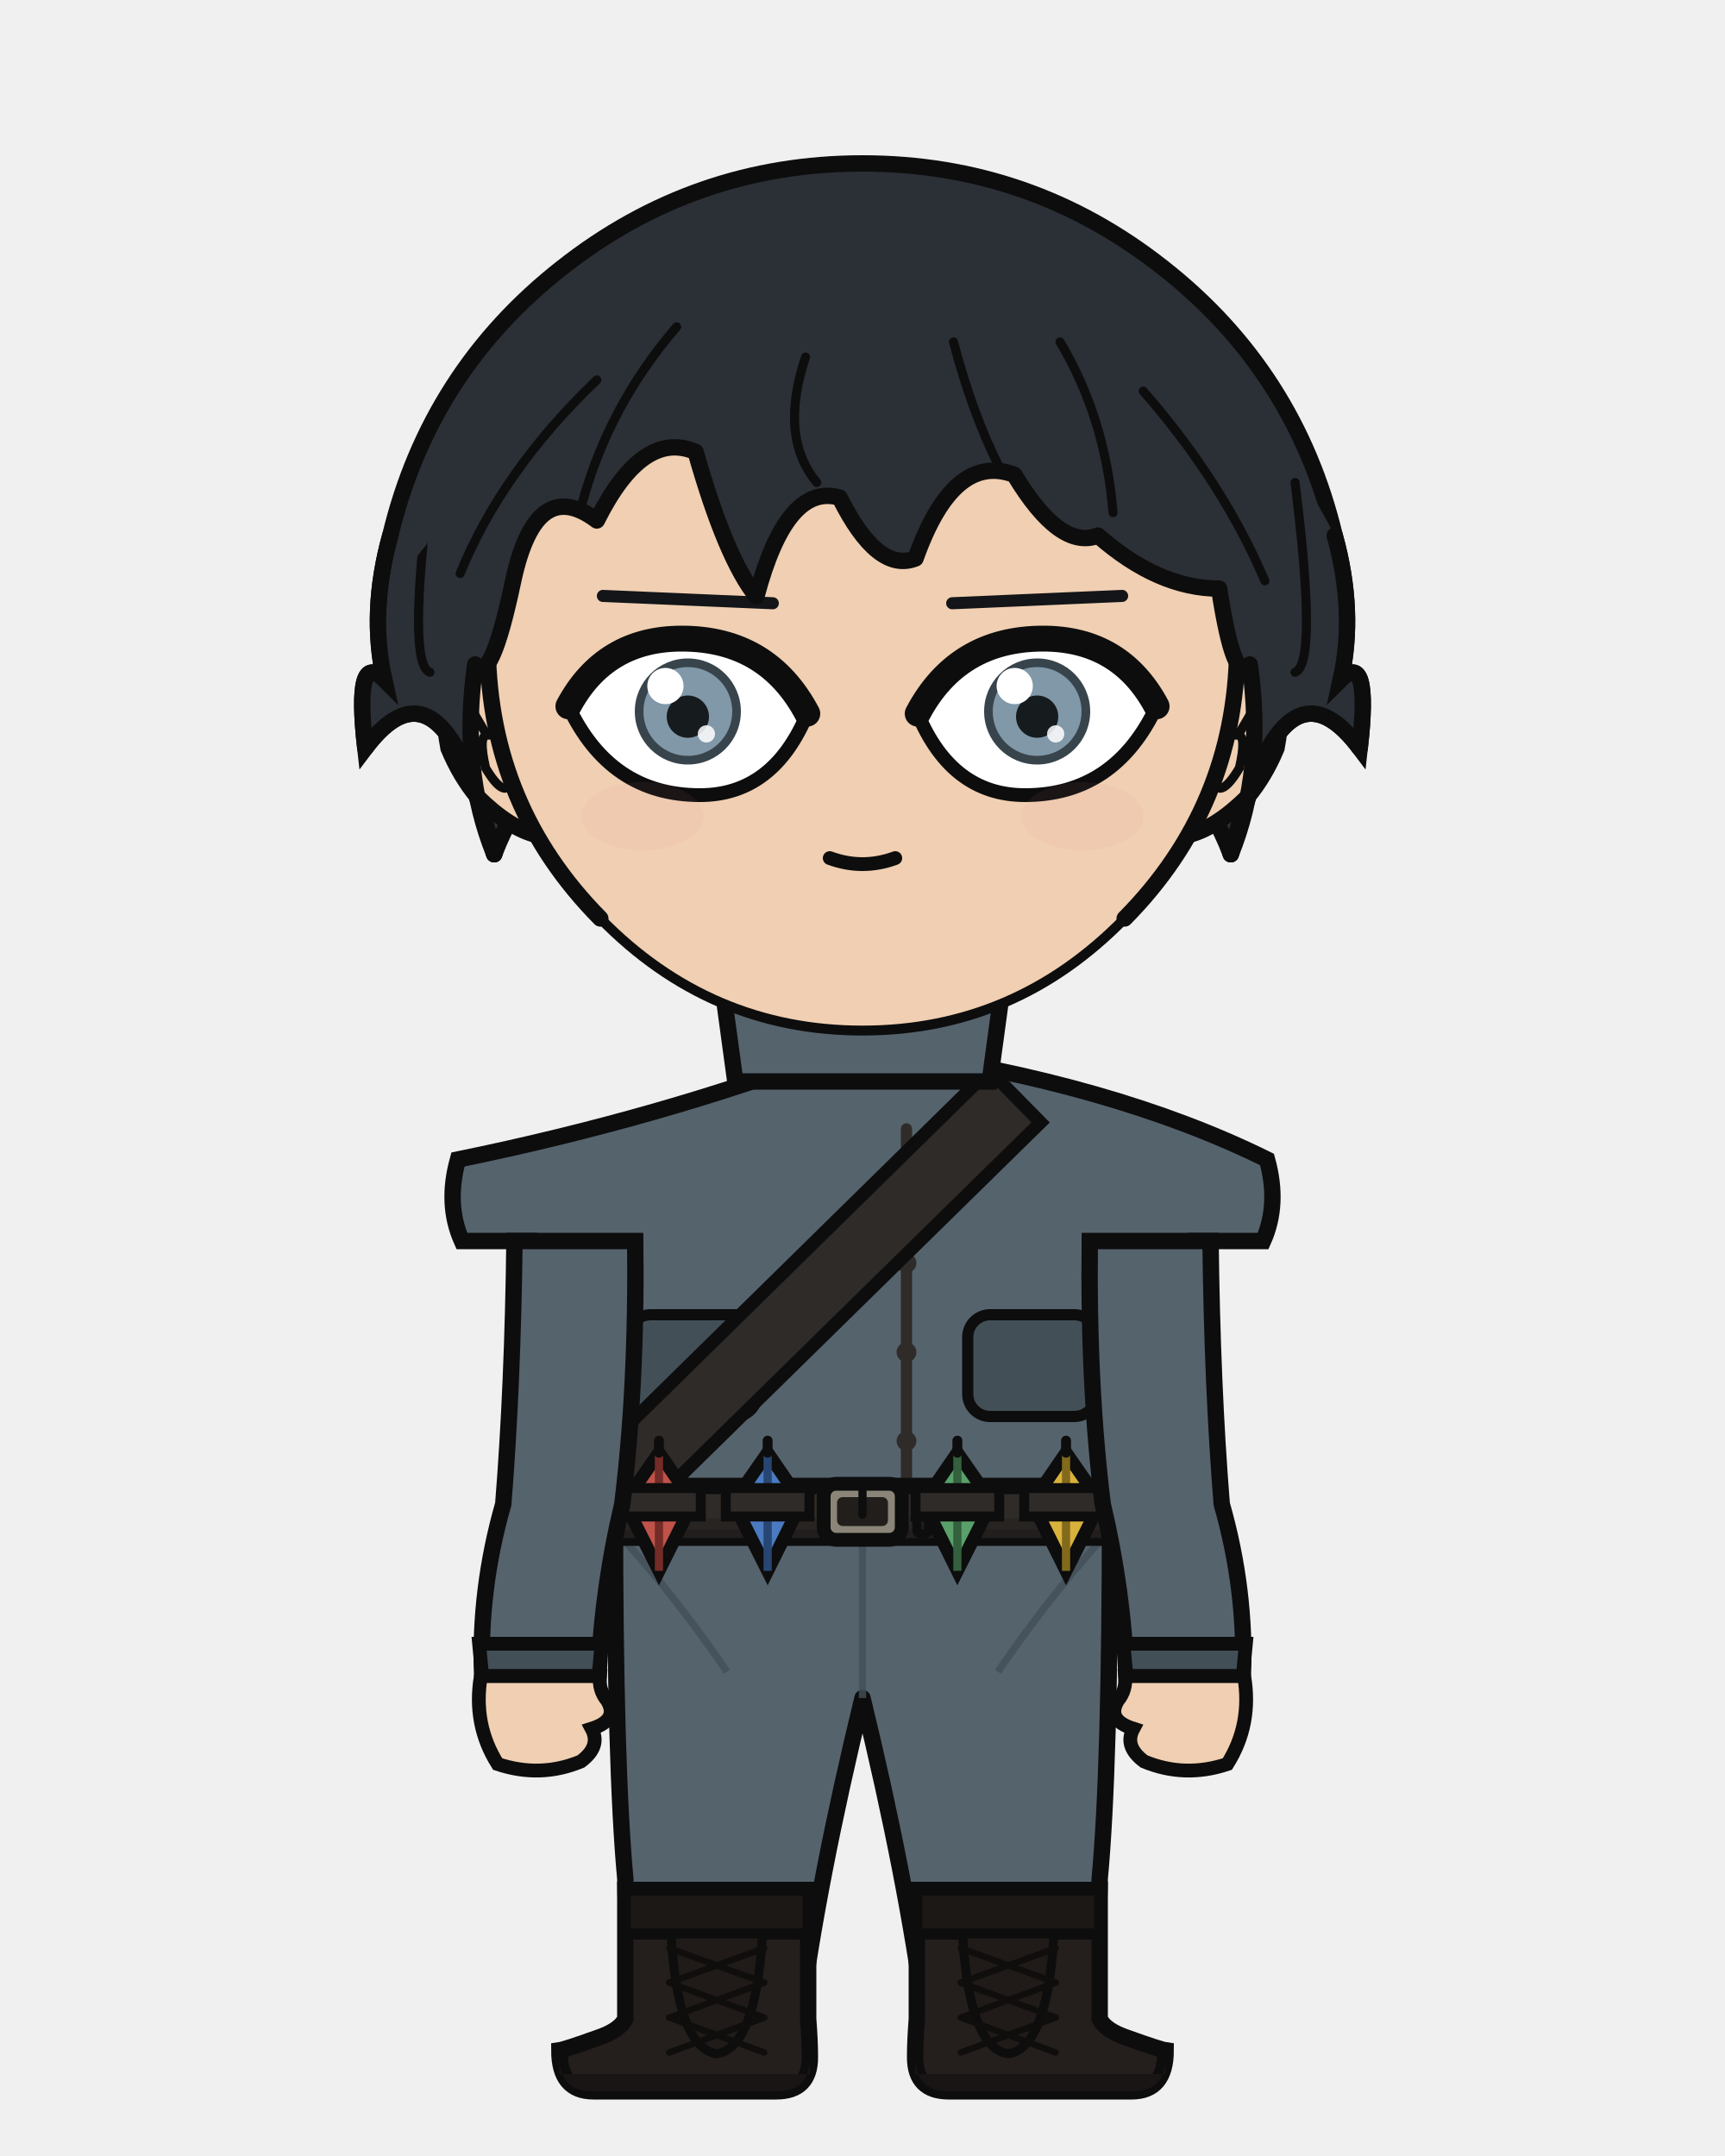
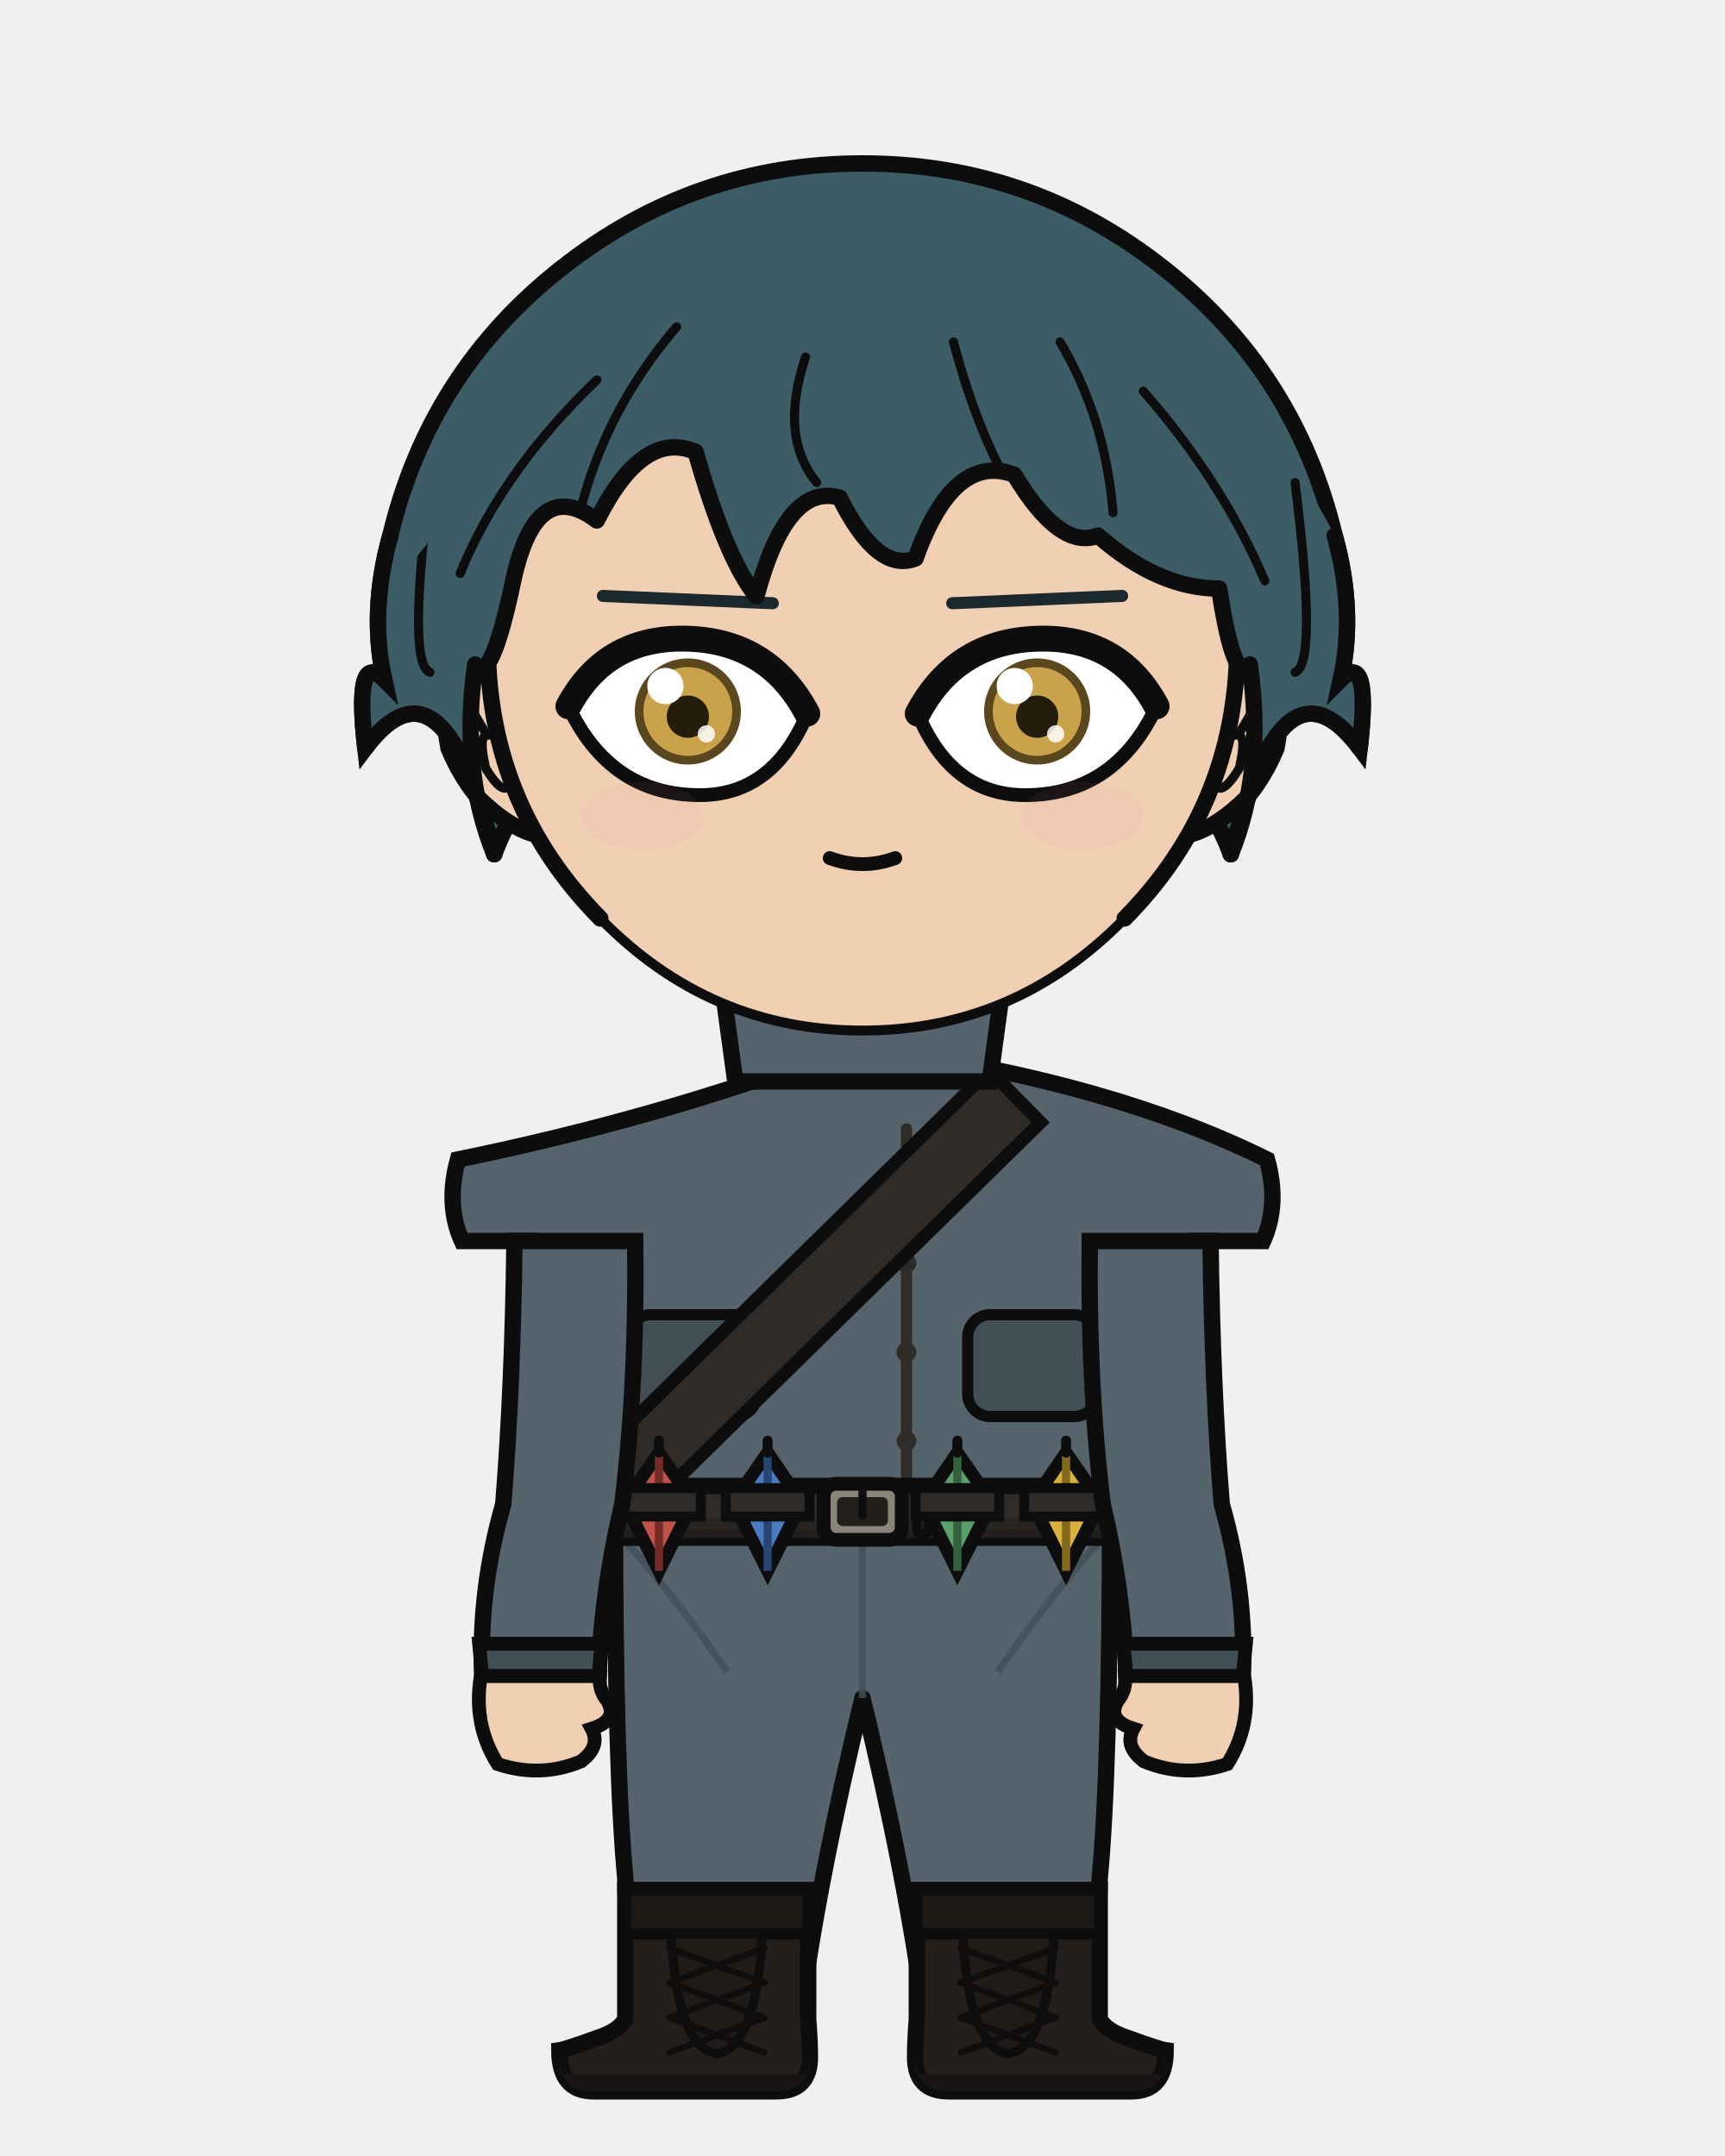
<svg xmlns="http://www.w3.org/2000/svg" width="400" height="500" viewBox="0 0 400 500">
  <defs>
    <clipPath id="hair-front">
      <path d="M 114.6 198.1 Q 106.7 178.7 110.2 154.1 Q 113.8 159.4 119.0 134.7 Q 124.3 110.1 138.4 120.7 Q 149.0 99.5 161.3 104.8 Q 168.3 129.5 175.4 138.3 Q 182.4 111.9 194.7 115.4 Q 203.5 133.0 212.3 129.5 Q 221.1 104.8 235.2 110.1 Q 245.8 127.7 254.6 124.2 Q 268.6 136.5 282.7 136.5 Q 286.2 159.4 289.8 154.1 Q 293.3 178.7 285.4 198.1 Q 289.8 182.3 292.4 177.0 Q 302.1 155.9 315.3 173.5 Q 317.9 150.6 310.9 157.6 Q 314.4 141.8 309.5 124.2 Q 292.5 91.3 264.3 69.0 Q 236.0 46.7 200.0 46.7 Q 164.0 46.7 135.7 69.0 Q 107.5 91.3 99.0 126.2 Q 85.6 141.8 89.1 157.6 Q 82.1 150.6 84.7 173.5 Q 97.9 155.9 107.6 177.0 Q 110.2 182.3 114.6 198.1 Z" />
    </clipPath>
  </defs>
-   <path d="M 90.5 124.2 Q 99.6 86.2 130.3 62.1 Q 161.0 37.9 200.0 37.9 Q 239.0 37.9 269.7 62.1 Q 300.4 86.2 309.5 124.2 Q 314.4 141.8 310.9 157.6 Q 317.9 150.6 315.3 173.5 Q 302.1 155.9 292.4 177.0 Q 289.8 182.3 285.4 198.1 Q 277.4 177.0 268.6 189.3 Q 259.8 194.6 247.5 219.2 Q 226.4 194.6 200.0 199.9 Q 173.6 194.6 152.5 219.2 Q 140.2 194.6 131.4 189.3 Q 122.6 177.0 114.6 198.1 Q 110.2 182.3 107.6 177.0 Q 97.9 155.9 84.7 173.5 Q 82.1 150.6 89.1 157.6 Q 85.6 141.8 90.5 124.2 Z" fill="#2b2f36" />
+   <path d="M 90.5 124.2 Q 99.6 86.2 130.3 62.1 Q 161.0 37.9 200.0 37.9 Q 239.0 37.9 269.7 62.1 Q 300.4 86.2 309.5 124.2 Q 314.4 141.8 310.9 157.6 Q 317.9 150.6 315.3 173.5 Q 302.1 155.9 292.4 177.0 Q 289.8 182.3 285.4 198.1 Q 277.4 177.0 268.6 189.3 Q 259.8 194.6 247.5 219.2 Q 226.4 194.6 200.0 199.9 Q 173.6 194.6 152.5 219.2 Q 140.2 194.6 131.4 189.3 Q 122.6 177.0 114.6 198.1 Q 110.2 182.3 107.6 177.0 Q 97.9 155.9 84.7 173.5 Q 82.1 150.6 89.1 157.6 Q 85.6 141.8 90.5 124.2 Z" fill="#3c5c66" />
  <path d="M 90.5 124.2 Q 99.6 86.2 130.3 62.1 Q 161.0 37.9 200.0 37.9 Q 239.0 37.9 269.7 62.1 Q 300.4 86.2 309.5 124.2 Q 314.4 141.8 310.9 157.6 Q 317.9 150.6 315.3 173.5 Q 302.1 155.9 292.4 177.0 Q 289.8 182.3 285.4 198.1 Q 277.4 177.0 268.6 189.3 Q 259.8 194.6 247.5 219.2 Q 226.4 194.6 200.0 199.9 Q 173.6 194.6 152.5 219.2 Q 140.2 194.6 131.4 189.3 Q 122.6 177.0 114.6 198.1 Q 110.2 182.3 107.6 177.0 Q 97.9 155.9 84.7 173.5 Q 82.1 150.6 89.1 157.6 Q 85.6 141.8 90.5 124.2 Z" fill="none" stroke="#0d0d0d" stroke-width="3.8" stroke-linecap="round" stroke-linejoin="round" />
  <rect x="179.8" y="225.4" width="40.3" height="40.5" rx="14.1" fill="#f0cfb2" />
  <line x1="179.8" y1="225.4" x2="179.8" y2="265.9" stroke="#0d0d0d" stroke-width="3.8" />
  <line x1="220.2" y1="225.4" x2="220.2" y2="265.9" stroke="#0d0d0d" stroke-width="3.8" />
  <path d="M 142.6 350.6 L 257.4 350.6 Q 257.4 410.2 255.0 435.7 Q 254.9 447.1 253.1 468.2 L 214.5 468.2 Q 210.2 435.7 200.0 393.8 Q 189.8 435.7 185.5 468.2 L 146.9 468.2 Q 145.1 447.1 145.0 435.7 Q 142.6 410.2 142.6 350.6 Z" fill="#55636d" stroke="#0d0d0d" stroke-width="3.8" stroke-linejoin="round" />
  <line x1="200.0" y1="355.8" x2="200.0" y2="393.8" stroke="#424f57" stroke-width="1.7" opacity="0.8" />
  <path d="M 145.0 357.5 Q 156.8 370.5 168.6 387.7" fill="none" stroke="#424f57" stroke-width="1.7" opacity="0.8" />
  <path d="M 255.0 357.5 Q 243.2 370.5 231.4 387.7" fill="none" stroke="#424f57" stroke-width="1.7" opacity="0.8" />
  <path d="M 187.4 438.3 L 187.4 468.2 Q 187.8 473.3 187.8 477.1 Q 187.8 485.0 180.0 485.0 L 137.6 485.0 Q 129.7 485.0 129.7 475.5 Q 131.1 475.3 138.6 472.6 Q 143.7 470.9 145.0 468.2 L 145.0 438.3 Z" fill="#241f1d" stroke="#0d0d0d" stroke-width="3.8" />
  <path d="M 187.8 481.0 L 129.7 481.0 L 129.7 477.1 Q 129.7 485.0 137.6 485.0 L 180.0 485.0 Q 187.8 485.0 187.8 477.1 Z" fill="#191514" />
  <rect x="145.0" y="438.3" width="42.4" height="10.2" fill="#1c1816" stroke="#0d0d0d" stroke-width="2.6" />
  <path d="M 155.6 448.5 L 176.8 448.5 Q 175.3 474.9 166.2 476.3 Q 157.1 474.9 155.6 448.5 Z" fill="#201b19" stroke="#0d0d0d" stroke-width="2.1" />
  <line x1="177.2" y1="451.8" x2="155.2" y2="459.8" stroke="#100e0d" stroke-width="1.5" stroke-linecap="round" />
  <line x1="155.2" y1="451.8" x2="177.2" y2="459.8" stroke="#100e0d" stroke-width="1.5" stroke-linecap="round" />
  <line x1="177.2" y1="459.8" x2="155.2" y2="467.9" stroke="#100e0d" stroke-width="1.5" stroke-linecap="round" />
  <line x1="155.2" y1="459.8" x2="177.2" y2="467.9" stroke="#100e0d" stroke-width="1.5" stroke-linecap="round" />
  <line x1="177.2" y1="467.9" x2="155.2" y2="476.0" stroke="#100e0d" stroke-width="1.5" stroke-linecap="round" />
  <line x1="155.2" y1="467.9" x2="177.2" y2="476.0" stroke="#100e0d" stroke-width="1.5" stroke-linecap="round" />
  <path d="M 212.6 438.3 L 212.6 468.2 Q 212.2 473.3 212.2 477.1 Q 212.2 485.0 220.0 485.0 L 262.4 485.0 Q 270.3 485.0 270.3 475.5 Q 268.9 475.3 261.4 472.6 Q 256.3 470.9 255.0 468.2 L 255.0 438.3 Z" fill="#241f1d" stroke="#0d0d0d" stroke-width="3.8" />
  <path d="M 212.2 481.0 L 270.3 481.0 L 270.3 477.1 Q 270.3 485.0 262.4 485.0 L 220.0 485.0 Q 212.2 485.0 212.2 477.1 Z" fill="#191514" />
  <rect x="212.6" y="438.3" width="42.4" height="10.2" fill="#1c1816" stroke="#0d0d0d" stroke-width="2.6" />
  <path d="M 223.2 448.5 L 244.4 448.5 Q 242.9 474.9 233.8 476.3 Q 224.7 474.9 223.2 448.5 Z" fill="#201b19" stroke="#0d0d0d" stroke-width="2.1" />
  <line x1="244.8" y1="451.8" x2="222.8" y2="459.8" stroke="#100e0d" stroke-width="1.5" stroke-linecap="round" />
  <line x1="222.8" y1="451.8" x2="244.8" y2="459.8" stroke="#100e0d" stroke-width="1.5" stroke-linecap="round" />
  <line x1="244.8" y1="459.8" x2="222.8" y2="467.9" stroke="#100e0d" stroke-width="1.5" stroke-linecap="round" />
  <line x1="222.8" y1="459.8" x2="244.8" y2="467.9" stroke="#100e0d" stroke-width="1.5" stroke-linecap="round" />
  <line x1="244.8" y1="467.9" x2="222.8" y2="476.0" stroke="#100e0d" stroke-width="1.5" stroke-linecap="round" />
  <line x1="222.8" y1="467.9" x2="244.8" y2="476.0" stroke="#100e0d" stroke-width="1.5" stroke-linecap="round" />
  <path d="M 194.4 243.7 Q 153.1 259.3 106.2 268.9 Q 103.3 279.3 107.1 287.8 L 122.6 287.8 Q 122.6 321.4 121.3 348.8 Q 120.5 349.8 120.5 350.6 L 279.5 350.6 Q 279.5 349.8 278.7 348.8 Q 277.4 321.4 277.4 287.8 L 292.9 287.8 Q 296.7 279.3 293.8 268.9 Q 258.2 251.3 205.6 243.7 L 200.0 249.4 Z" fill="#55636d" stroke="#0d0d0d" stroke-width="3.8" />
  <path d="M 210.2 261.8 L 210.2 344.6" fill="none" stroke="#2f2b28" stroke-width="2.6" stroke-linecap="round" />
  <circle cx="210.2" cy="272.2" r="2.3" fill="#2f2b28" />
  <circle cx="210.2" cy="292.9" r="2.3" fill="#2f2b28" />
  <circle cx="210.2" cy="313.6" r="2.3" fill="#2f2b28" />
  <circle cx="210.2" cy="334.2" r="2.3" fill="#2f2b28" />
  <rect x="145.7" y="304.9" width="29.9" height="23.6" rx="5.2" fill="#424f57" stroke="#0d0d0d" stroke-width="2.6" />
  <rect x="224.4" y="304.9" width="29.9" height="23.6" rx="5.2" fill="#424f57" stroke="#0d0d0d" stroke-width="2.6" />
  <path d="M 229.4 248.2 L 137.4 338.6 L 149.3 350.6 L 241.3 260.3 Z" fill="#2f2b28" stroke="#0d0d0d" stroke-width="3.0" />
  <rect x="118.9" y="344.6" width="162.1" height="12.0" rx="2.2" fill="#2f2b28" stroke="#0d0d0d" stroke-width="3.8" />
  <rect x="118.9" y="352.1" width="162.1" height="4.6" rx="2.2" fill="#262220" opacity="0.8" />
  <rect x="191.0" y="344.1" width="18.1" height="13.0" rx="2.9" fill="#8a8578" stroke="#0d0d0d" stroke-width="3.2" />
  <rect x="194.1" y="347.2" width="11.8" height="6.7" rx="1.3" fill="#211e1c" />
  <line x1="200.0" y1="344.1" x2="200.0" y2="351.3" stroke="#0d0d0d" stroke-width="1.9" stroke-linecap="round" />
  <rect x="212.6" y="345.6" width="2.7" height="10.1" rx="0.8" fill="#211e1c" stroke="#0d0d0d" stroke-width="2.1" />
  <path d="M 152.8 336.9 L 160.7 348.4 L 152.8 364.3 L 144.8 348.4 Z" fill="#c0524a" stroke="#0d0d0d" stroke-width="3.0" />
  <line x1="152.8" y1="336.9" x2="152.8" y2="364.3" stroke="#732c27" stroke-width="1.9" />
  <line x1="152.8" y1="334.1" x2="152.8" y2="336.9" stroke="#0d0d0d" stroke-width="2.3" stroke-linecap="round" />
  <rect x="143.1" y="345.1" width="19.4" height="6.6" fill="#2f2b28" stroke="#0d0d0d" stroke-width="2.3" />
  <path d="M 178.0 336.9 L 185.9 348.4 L 178.0 364.3 L 170.0 348.4 Z" fill="#4a7ac0" stroke="#0d0d0d" stroke-width="3.0" />
  <line x1="178.0" y1="336.9" x2="178.0" y2="364.3" stroke="#274673" stroke-width="1.9" />
  <line x1="178.0" y1="334.1" x2="178.0" y2="336.9" stroke="#0d0d0d" stroke-width="2.3" stroke-linecap="round" />
  <rect x="168.3" y="345.1" width="19.4" height="6.6" fill="#2f2b28" stroke="#0d0d0d" stroke-width="2.3" />
  <path d="M 222.0 336.9 L 230.0 348.4 L 222.0 364.3 L 214.1 348.4 Z" fill="#5aa06a" stroke="#0d0d0d" stroke-width="3.0" />
  <line x1="222.0" y1="336.9" x2="222.0" y2="364.3" stroke="#33603d" stroke-width="1.9" />
  <line x1="222.0" y1="334.1" x2="222.0" y2="336.9" stroke="#0d0d0d" stroke-width="2.3" stroke-linecap="round" />
  <rect x="212.3" y="345.1" width="19.4" height="6.6" fill="#2f2b28" stroke="#0d0d0d" stroke-width="2.3" />
  <path d="M 247.2 336.9 L 255.2 348.4 L 247.2 364.3 L 239.3 348.4 Z" fill="#d9b23c" stroke="#0d0d0d" stroke-width="3.0" />
  <line x1="247.2" y1="336.9" x2="247.2" y2="364.3" stroke="#82691c" stroke-width="1.9" />
  <line x1="247.2" y1="334.1" x2="247.2" y2="336.9" stroke="#0d0d0d" stroke-width="2.3" stroke-linecap="round" />
  <rect x="237.5" y="345.1" width="19.4" height="6.6" fill="#2f2b28" stroke="#0d0d0d" stroke-width="2.3" />
  <path d="M 147.3 287.8 L 119.3 287.8 Q 118.9 321.4 116.7 348.8 Q 111.0 368.7 111.8 388.7 L 138.8 388.7 Q 139.6 368.7 144.3 348.8 Q 147.7 321.4 147.3 287.8 Z" fill="#55636d" stroke="#0d0d0d" stroke-width="3.8" />
  <path d="M 111.1 381.2 L 139.5 381.2 L 138.8 388.7 L 111.8 388.7 Z" fill="#424f57" stroke="#0d0d0d" stroke-width="3.2" />
  <path d="M 111.5 388.7 Q 109.6 399.9 115.4 409.1 Q 125.3 412.4 134.7 408.5 Q 139.4 405.0 137.2 400.9 Q 143.5 398.9 140.8 394.4 Q 138.8 392.0 139.1 388.7 Z" fill="#f0cfb2" stroke="#0d0d0d" stroke-width="3.2" />
  <path d="M 252.7 287.8 L 280.7 287.8 Q 281.1 321.4 283.3 348.8 Q 289.0 368.7 288.2 388.7 L 261.2 388.7 Q 260.4 368.7 255.7 348.8 Q 252.3 321.4 252.7 287.8 Z" fill="#55636d" stroke="#0d0d0d" stroke-width="3.8" />
  <path d="M 260.5 381.2 L 288.9 381.2 L 288.2 388.7 L 261.2 388.7 Z" fill="#424f57" stroke="#0d0d0d" stroke-width="3.2" />
  <path d="M 288.5 388.7 Q 290.4 399.9 284.6 409.1 Q 274.7 412.4 265.3 408.5 Q 260.6 405.0 262.8 400.9 Q 256.5 398.9 259.2 394.4 Q 261.2 392.0 260.9 388.7 Z" fill="#f0cfb2" stroke="#0d0d0d" stroke-width="3.2" />
  <path d="M 165.7 215.5 L 234.3 215.5 L 229.5 250.8 L 170.5 250.8 Z" fill="#55636d" stroke="#0d0d0d" stroke-width="3.8" />
  <path d="M 200.0 215.5 L 200.0 234.9" fill="none" stroke="#0d0d0d" stroke-width="2.6" />
  <path d="M 113.1 153.2 Q 108.1 153.5 104.9 158.7 Q 102.2 164.3 104.0 173.5 Q 106.7 180.0 110.7 184.8 Q 118.2 192.2 124.7 193.7 Z" fill="#f0cfb2" />
  <path d="M 113.1 153.2 Q 108.1 153.5 104.9 158.7 Q 102.2 164.3 104.0 173.5 Q 106.7 180.0 110.7 184.8 Q 118.2 192.2 124.7 193.7" fill="none" stroke="#0d0d0d" stroke-width="3.8" stroke-linecap="round" />
  <path d="M 106.6 169.6 Q 105.6 165.1 106.4 163.5 Q 107.3 162.5 108.9 163.7 Q 110.8 166.9 112.9 170.5 Q 110.9 170.6 112.6 178.1 Q 115.4 182.8 117.1 182.8" fill="none" stroke="#0d0d0d" stroke-width="2.1" stroke-linecap="round" />
  <path d="M 286.9 153.2 Q 291.9 153.5 295.1 158.7 Q 297.8 164.3 296.0 173.5 Q 293.3 180.0 289.3 184.8 Q 281.8 192.2 275.3 193.7 Z" fill="#f0cfb2" />
  <path d="M 286.9 153.2 Q 291.9 153.5 295.1 158.7 Q 297.8 164.3 296.0 173.5 Q 293.3 180.0 289.3 184.8 Q 281.8 192.2 275.3 193.7" fill="none" stroke="#0d0d0d" stroke-width="3.8" stroke-linecap="round" />
  <path d="M 293.4 169.6 Q 294.4 165.1 293.6 163.5 Q 292.7 162.5 291.1 163.7 Q 289.2 166.9 287.1 170.5 Q 289.1 170.6 287.4 178.1 Q 284.6 182.8 282.9 182.8" fill="none" stroke="#0d0d0d" stroke-width="2.1" stroke-linecap="round" />
  <path d="M 200.0 62.6 Q 236.1 62.6 261.6 88.3 Q 287.1 114.1 286.9 150.6 Q 286.4 187.1 260.8 213.0 Q 235.4 239.0 200.0 239.0 Q 164.6 239.0 139.2 213.0 Q 113.6 187.1 113.1 150.6 Q 112.9 114.1 138.4 88.3 Q 163.9 62.6 200.0 62.6 Z" fill="#f0cfb2" />
  <path d="M 139.2 213.0 Q 113.6 187.1 113.1 150.6 Q 112.9 114.1 138.4 88.3 Q 163.9 62.6 200.0 62.6 Q 236.1 62.6 261.6 88.3 Q 287.1 114.1 286.9 150.6 Q 286.4 187.1 260.8 213.0" fill="none" stroke="#0d0d0d" stroke-width="3.8" stroke-linecap="round" />
  <path d="M 260.8 213.0 Q 235.4 239.0 200.0 239.0 Q 164.6 239.0 139.2 213.0" fill="none" stroke="#0d0d0d" stroke-width="2.3" stroke-linecap="round" />
-   <line x1="179.2" y1="139.9" x2="139.8" y2="138.2" stroke="#131518" stroke-width="2.8" stroke-linecap="round" />
+   <line x1="179.2" y1="139.9" x2="139.8" y2="138.2" stroke="#19292e" stroke-width="2.8" stroke-linecap="round" />
  <defs>
    <clipPath id="eye-l">
      <path d="M 187.2 165.5 Q 178.0 148.1 158.1 148.1 Q 140.2 148.1 131.8 163.8 Q 141.5 184.4 162.3 184.4 Q 179.3 184.4 187.2 165.5 Z" />
    </clipPath>
  </defs>
  <path d="M 187.2 165.5 Q 178.0 148.1 158.1 148.1 Q 140.2 148.1 131.8 163.8 Q 141.5 184.4 162.3 184.4 Q 179.3 184.4 187.2 165.5 Z" fill="white" stroke="#0d0d0d" stroke-width="3.2" />
  <g clip-path="url(#eye-l)">
-     <circle cx="159.5" cy="165.0" r="12.3" fill="#38444c" />
-     <circle cx="159.5" cy="165.0" r="10.3" fill="#8098a8" />
-     <circle cx="159.5" cy="166.2" r="4.9" fill="#161b1e" />
+     <circle cx="159.5" cy="165.0" r="12.3" fill="#5a471d" />
+     <circle cx="159.5" cy="165.0" r="10.3" fill="#c9a24a" />
+     <circle cx="159.5" cy="166.2" r="4.9" fill="#241d0b" />
    <circle cx="154.3" cy="159.1" r="4.2" fill="white" />
    <circle cx="163.8" cy="170.2" r="2.0" fill="white" opacity="0.85" />
  </g>
  <path d="M 187.2 165.5 Q 178.0 148.1 158.1 148.1 Q 140.2 148.1 131.8 163.8" fill="none" stroke="#0d0d0d" stroke-width="6.0" stroke-linecap="round" />
-   <line x1="220.8" y1="139.9" x2="260.2" y2="138.2" stroke="#131518" stroke-width="2.8" stroke-linecap="round" />
+   <line x1="220.8" y1="139.9" x2="260.2" y2="138.2" stroke="#19292e" stroke-width="2.8" stroke-linecap="round" />
  <defs>
    <clipPath id="eye-r">
      <path d="M 212.8 165.5 Q 222.0 148.1 241.9 148.1 Q 259.8 148.1 268.2 163.8 Q 258.5 184.4 237.7 184.4 Q 220.7 184.4 212.8 165.5 Z" />
    </clipPath>
  </defs>
  <path d="M 212.8 165.5 Q 222.0 148.1 241.9 148.1 Q 259.8 148.1 268.2 163.8 Q 258.5 184.4 237.7 184.4 Q 220.7 184.4 212.8 165.5 Z" fill="white" stroke="#0d0d0d" stroke-width="3.2" />
  <g clip-path="url(#eye-r)">
-     <circle cx="240.5" cy="165.0" r="12.3" fill="#38444c" />
-     <circle cx="240.5" cy="165.0" r="10.3" fill="#8098a8" />
-     <circle cx="240.5" cy="166.2" r="4.9" fill="#161b1e" />
+     <circle cx="240.5" cy="165.0" r="12.3" fill="#5a471d" />
+     <circle cx="240.5" cy="165.0" r="10.3" fill="#c9a24a" />
+     <circle cx="240.5" cy="166.2" r="4.9" fill="#241d0b" />
    <circle cx="235.3" cy="159.1" r="4.2" fill="white" />
    <circle cx="244.8" cy="170.2" r="2.0" fill="white" opacity="0.85" />
  </g>
  <path d="M 212.8 165.5 Q 222.0 148.1 241.9 148.1 Q 259.8 148.1 268.2 163.8" fill="none" stroke="#0d0d0d" stroke-width="6.0" stroke-linecap="round" />
  <path d="M 192.4 199.0 Q 200.0 201.8 207.6 199.0" fill="none" stroke="#0d0d0d" stroke-width="3.2" stroke-linecap="round" />
  <ellipse cx="149.0" cy="189.3" rx="14.1" ry="7.9" fill="#e8879a" opacity="0.07" />
  <ellipse cx="251.0" cy="189.3" rx="14.1" ry="7.9" fill="#e8879a" opacity="0.07" />
-   <path d="M 114.6 198.1 Q 106.7 178.7 110.2 154.1 Q 113.8 159.4 119.0 134.7 Q 124.3 110.1 138.4 120.7 Q 149.0 99.5 161.3 104.8 Q 168.3 129.5 175.4 138.3 Q 182.4 111.9 194.7 115.4 Q 203.5 133.0 212.3 129.5 Q 221.1 104.8 235.2 110.1 Q 245.8 127.7 254.6 124.2 Q 268.6 136.5 282.7 136.5 Q 286.2 159.4 289.8 154.1 Q 293.3 178.7 285.4 198.1 Q 289.8 182.3 292.4 177.0 Q 302.1 155.9 315.3 173.5 Q 317.9 150.6 310.9 157.6 Q 314.4 141.8 309.5 124.2 Q 292.5 91.3 264.3 69.0 Q 236.0 46.7 200.0 46.7 Q 164.0 46.7 135.7 69.0 Q 107.5 91.3 99.0 126.2 Q 85.6 141.8 89.1 157.6 Q 82.1 150.6 84.7 173.5 Q 97.9 155.9 107.6 177.0 Q 110.2 182.3 114.6 198.1 Z" fill="#2b2f36" />
+   <path d="M 114.6 198.1 Q 106.7 178.7 110.2 154.1 Q 113.8 159.4 119.0 134.7 Q 124.3 110.1 138.4 120.7 Q 149.0 99.5 161.3 104.8 Q 168.3 129.5 175.4 138.3 Q 182.4 111.9 194.7 115.4 Q 203.5 133.0 212.3 129.5 Q 221.1 104.8 235.2 110.1 Q 245.8 127.7 254.6 124.2 Q 268.6 136.5 282.7 136.5 Q 286.2 159.4 289.8 154.1 Q 293.3 178.7 285.4 198.1 Q 289.8 182.3 292.4 177.0 Q 302.1 155.9 315.3 173.5 Q 317.9 150.6 310.9 157.6 Q 314.4 141.8 309.5 124.2 Q 292.5 91.3 264.3 69.0 Q 236.0 46.7 200.0 46.7 Q 164.0 46.7 135.7 69.0 Q 107.5 91.3 99.0 126.2 Q 85.6 141.8 89.1 157.6 Q 82.1 150.6 84.7 173.5 Q 97.9 155.9 107.6 177.0 Q 110.2 182.3 114.6 198.1 Z" fill="#3c5c66" />
  <path d="M 114.6 198.1 Q 106.7 178.7 110.2 154.1 Q 113.8 159.4 119.0 134.7 Q 124.3 110.1 138.4 120.7 Q 149.0 99.5 161.3 104.8 Q 168.3 129.5 175.4 138.3 Q 182.4 111.9 194.7 115.4 Q 203.5 133.0 212.3 129.5 Q 221.1 104.8 235.2 110.1 Q 245.8 127.7 254.6 124.2 Q 268.6 136.5 282.7 136.5 Q 286.2 159.4 289.8 154.1 Q 293.3 178.7 285.4 198.1" fill="none" stroke="#0d0d0d" stroke-width="3.8" stroke-linecap="round" stroke-linejoin="round" />
  <path d="M 285.4 198.1 Q 289.8 182.3 292.4 177.0 Q 302.1 155.9 315.3 173.5 Q 317.9 150.6 310.9 157.6 Q 314.4 141.8 309.5 124.2" fill="none" stroke="#0d0d0d" stroke-width="3.8" stroke-linecap="round" />
  <path d="M 114.6 198.1 Q 110.2 182.3 107.6 177.0 Q 97.9 155.9 84.7 173.5 Q 82.1 150.6 89.1 157.6 Q 85.6 141.8 90.5 124.2" fill="none" stroke="#0d0d0d" stroke-width="3.8" stroke-linecap="round" />
  <path d="M 156.9 75.8 Q 141.0 94.3 134.9 117.1" fill="none" stroke="#0d0d0d" stroke-width="2.1" stroke-linecap="round" clip-path="url(#hair-front)" />
  <path d="M 186.8 82.8 Q 180.6 101.3 189.4 111.9" fill="none" stroke="#0d0d0d" stroke-width="2.1" stroke-linecap="round" clip-path="url(#hair-front)" />
  <path d="M 221.1 79.3 Q 225.5 96.0 231.7 108.3" fill="none" stroke="#0d0d0d" stroke-width="2.1" stroke-linecap="round" clip-path="url(#hair-front)" />
  <path d="M 245.8 79.3 Q 256.3 96.9 258.1 118.9" fill="none" stroke="#0d0d0d" stroke-width="2.1" stroke-linecap="round" clip-path="url(#hair-front)" />
  <path d="M 265.1 90.7 Q 283.6 111.9 293.3 134.7" fill="none" stroke="#0d0d0d" stroke-width="2.1" stroke-linecap="round" clip-path="url(#hair-front)" />
  <path d="M 138.4 88.1 Q 116.4 109.2 106.7 133.0" fill="none" stroke="#0d0d0d" stroke-width="2.1" stroke-linecap="round" clip-path="url(#hair-front)" />
  <path d="M 300.3 111.9 Q 305.6 154.1 300.3 155.9" fill="none" stroke="#0d0d0d" stroke-width="2.1" stroke-linecap="round" clip-path="url(#hair-front)" />
  <path d="M 99.7 111.9 Q 94.4 154.1 99.7 155.9" fill="none" stroke="#0d0d0d" stroke-width="2.1" stroke-linecap="round" clip-path="url(#hair-front)" />
</svg>
